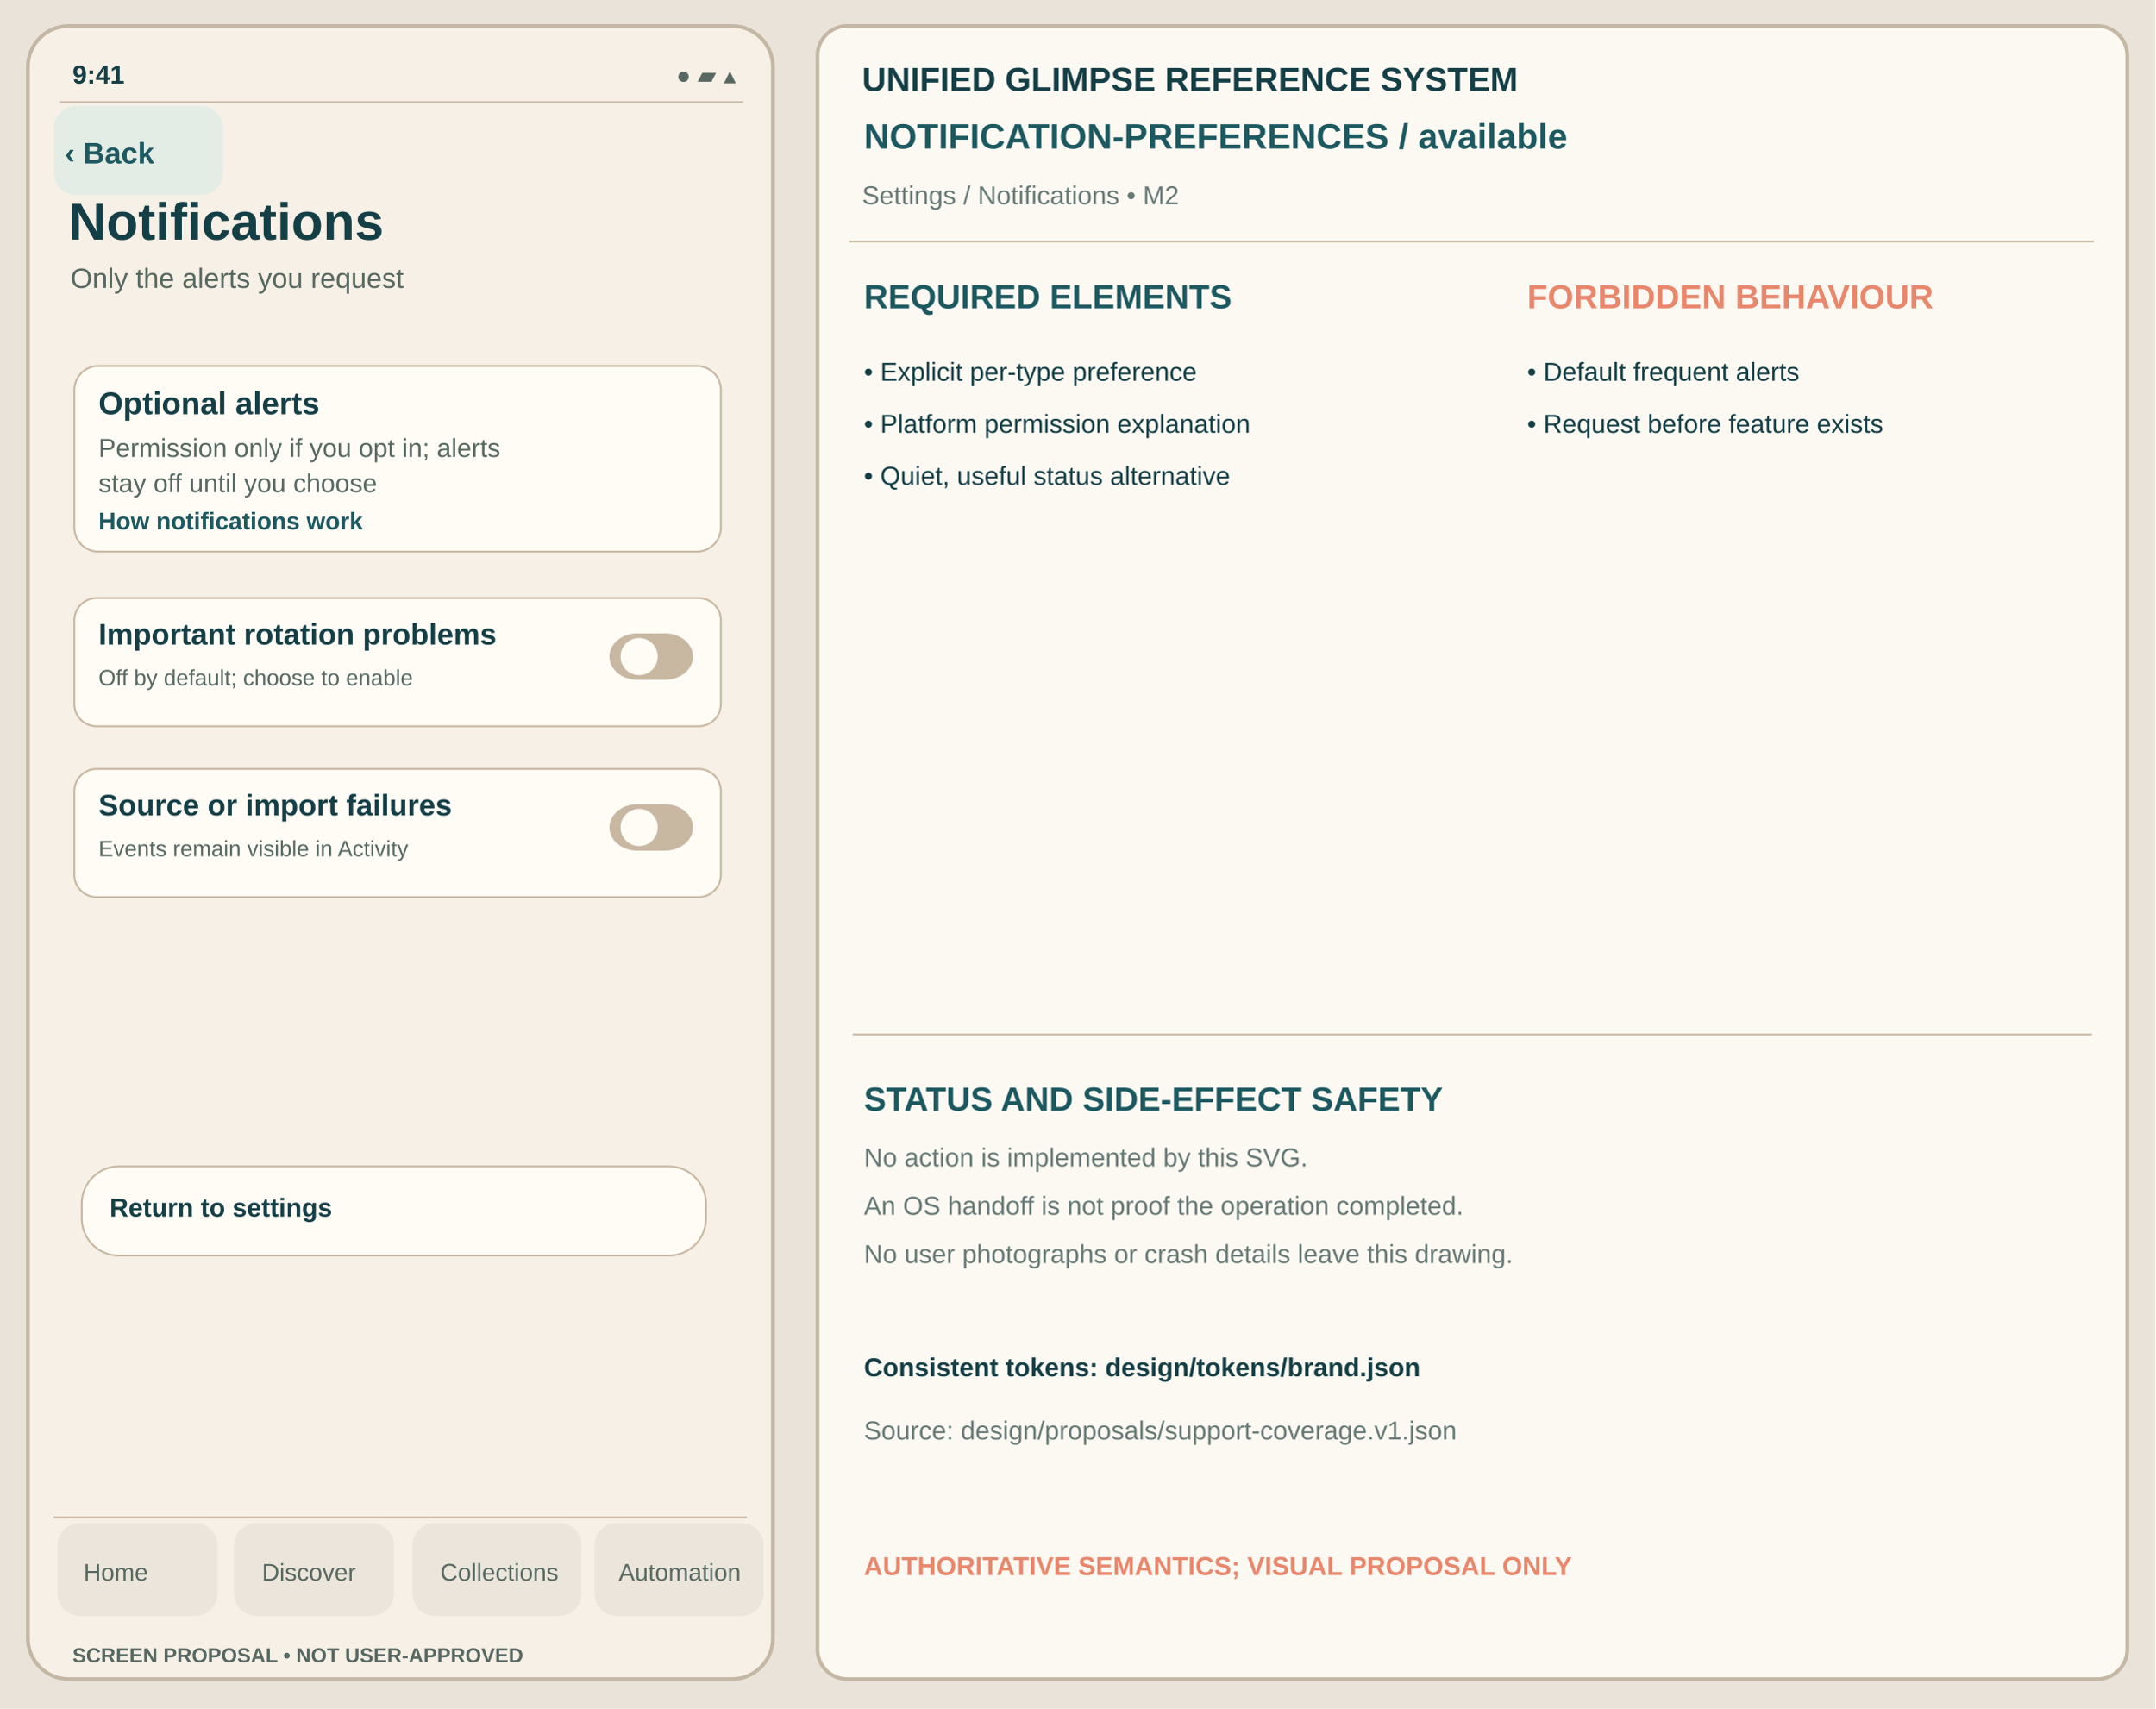
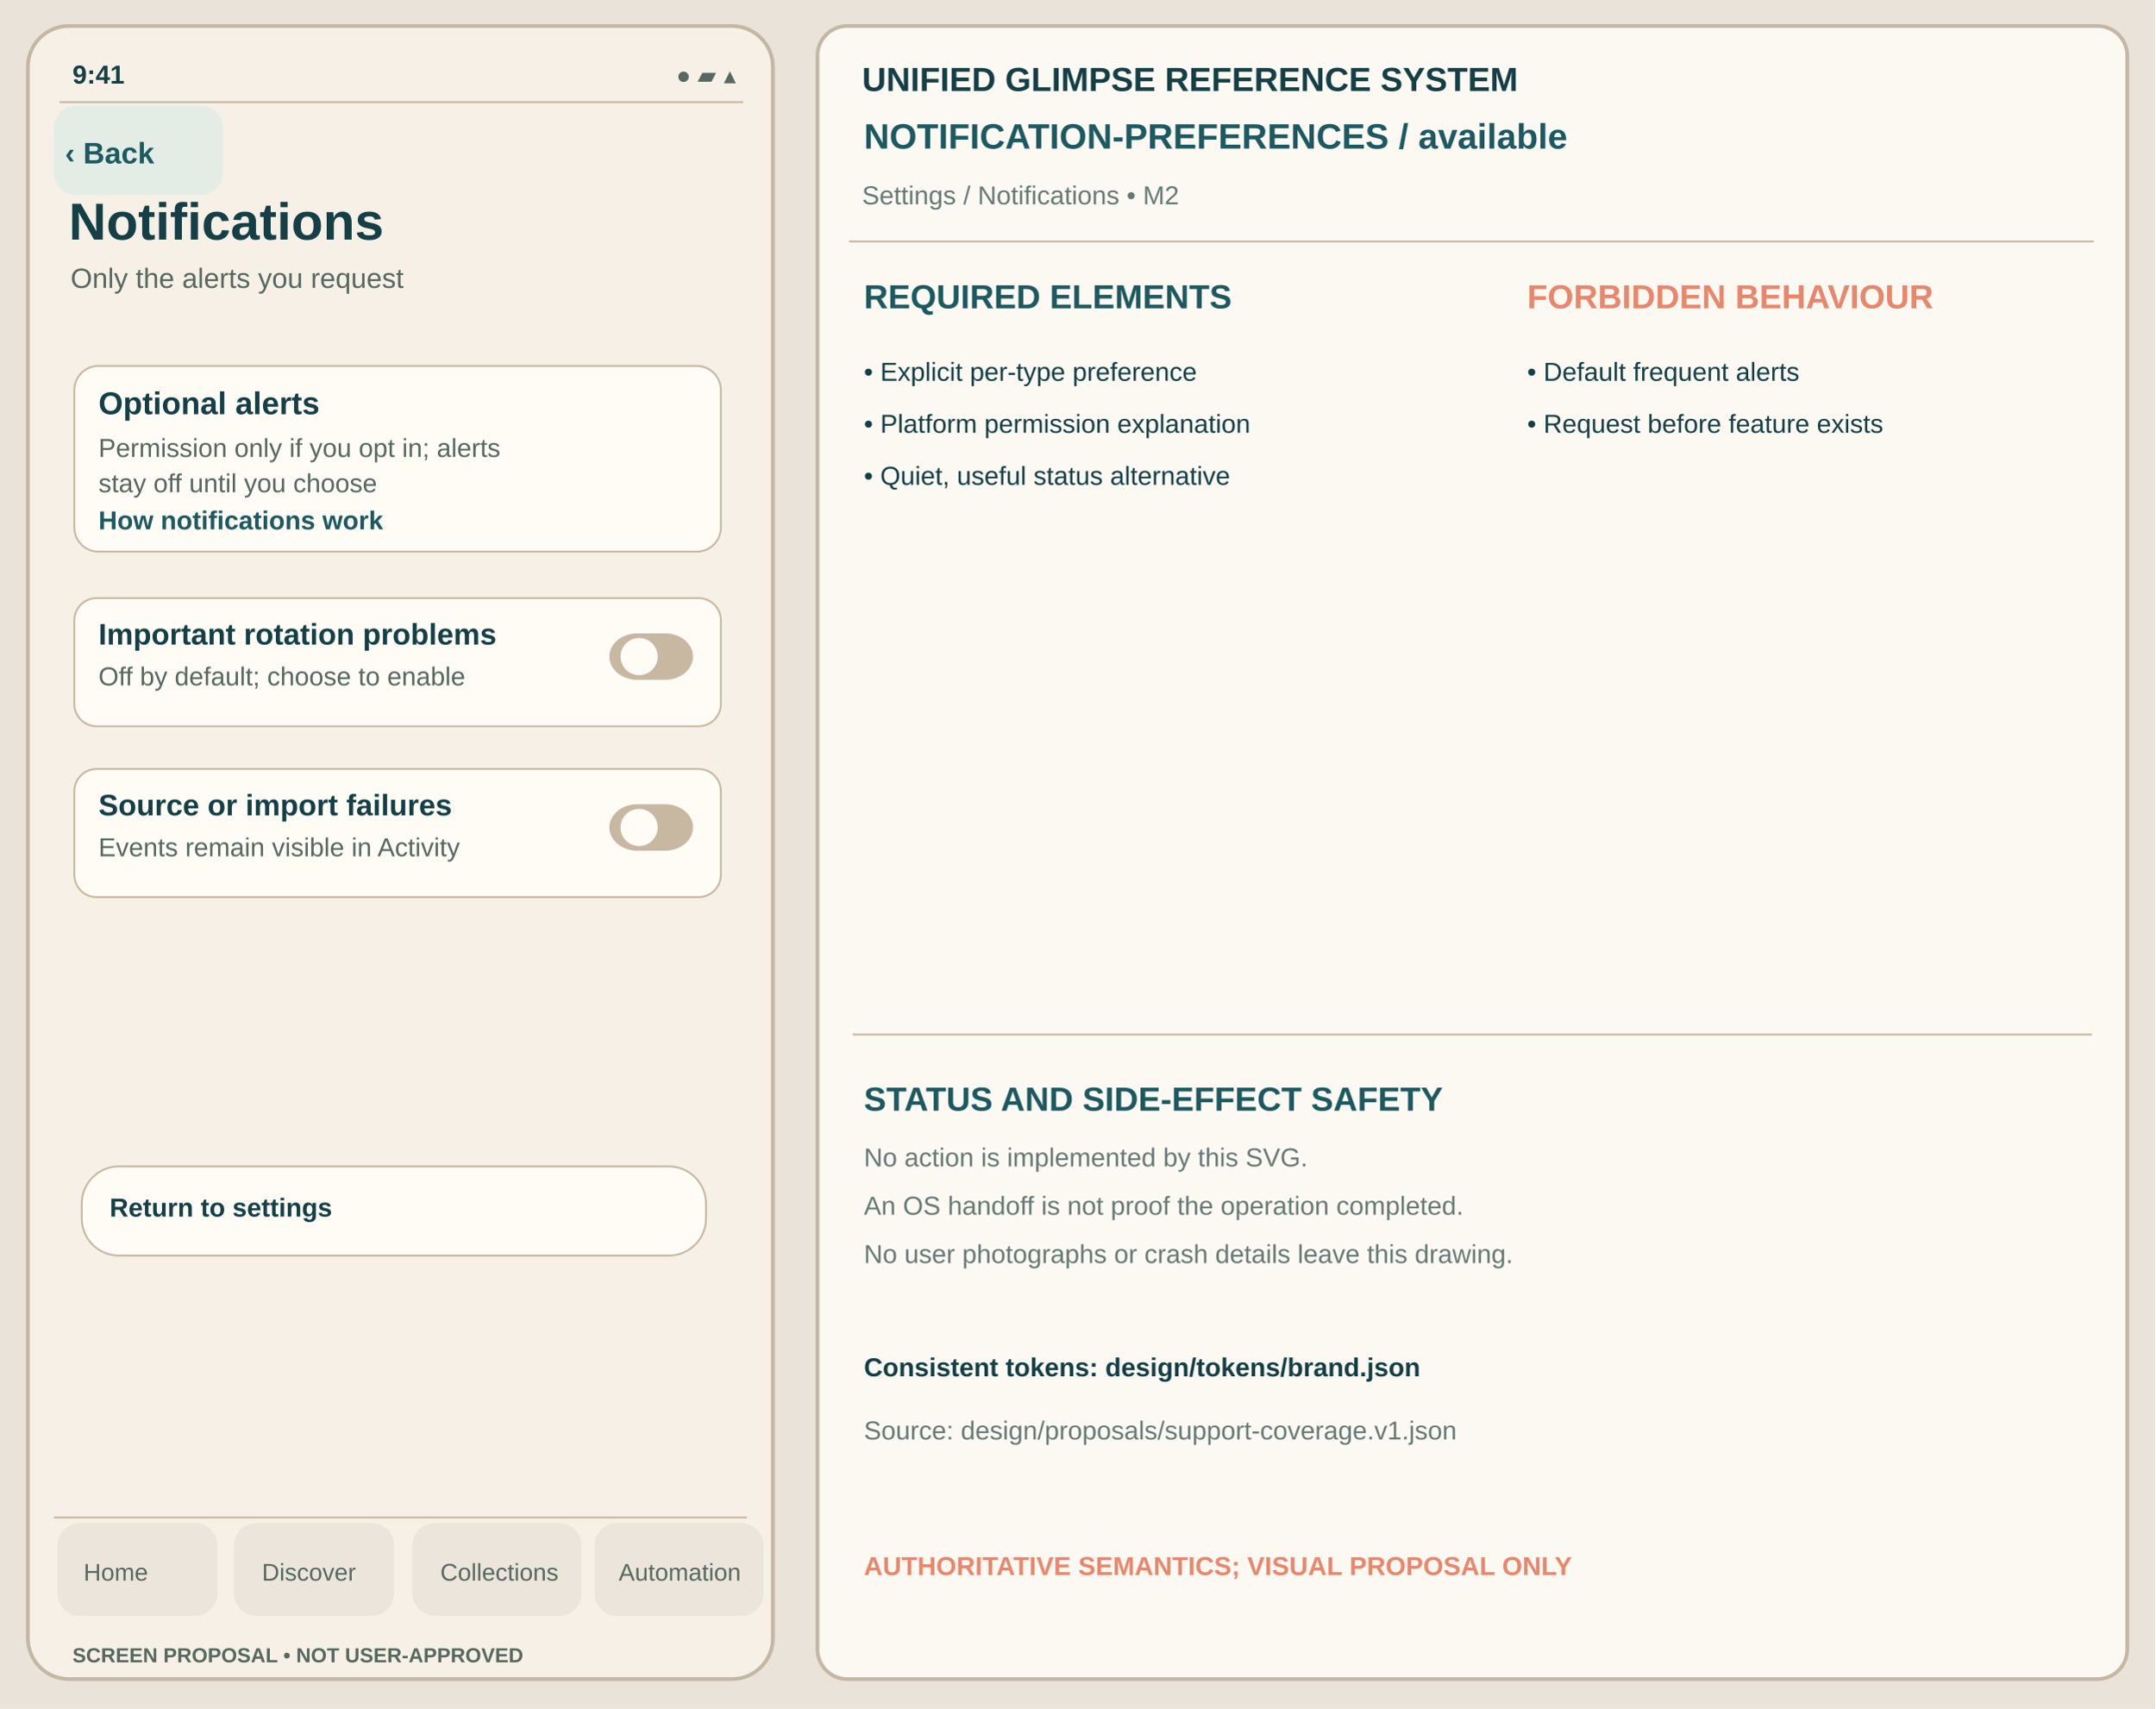
<svg xmlns="http://www.w3.org/2000/svg" viewBox="0 0 1160 920" width="1160" height="920" role="img" aria-label="Notifications available unapproved Glimpse visual reference">
  <rect width="1160" height="920" fill="#E9E3D9" />
  <rect x="15" y="14" width="401" height="890" rx="22" fill="#F6F0E6" stroke="#C4B7A4" stroke-width="2" />
  <text x="39" y="45" font-family="Arial,Helvetica,sans-serif" fill="#153F46" font-size="14" font-weight="600">9:41</text>
  <text x="364" y="45" font-family="Arial,Helvetica,sans-serif" fill="#566861" font-size="13" font-weight="400">●  ▰  ▴</text>
  <path d="M32 55h368" stroke="#C8B7A1" />
  <rect x="29" y="57" width="91" height="48" rx="12" fill="#E4ECE6" data-control="back" data-focus-order="1" data-hit-width="91" data-hit-height="48" />
  <text x="35" y="88" font-family="Arial,Helvetica,sans-serif" fill="#1D5960" font-size="16" font-weight="650">‹ Back</text>
  <text x="37" y="129" font-family="Arial,Helvetica,sans-serif" fill="#153F46" font-size="28" font-weight="700">Notifications</text>
  <text x="38" y="155" font-family="Arial,Helvetica,sans-serif" fill="#566861" font-size="15" font-weight="400">Only the alerts you request</text>
  <g id="support-body" transform="translate(0,-24)">
    <rect x="40" y="221" width="348" height="100" rx="13" fill="#FFFCF6" stroke="#C8B7A1" stroke-width="1" />
    <text x="53" y="247" font-family="Arial,Helvetica,sans-serif" fill="#153F46" font-size="17" font-weight="650">Optional alerts</text>
    <text x="53" y="270" font-family="Arial,Helvetica,sans-serif" fill="#566861" font-size="14" font-weight="400">Permission only if you opt in; alerts</text>
    <text x="53" y="289" font-family="Arial,Helvetica,sans-serif" fill="#566861" font-size="14" font-weight="400">stay off until you choose</text>
-     <text x="53" y="309" font-family="Arial,Helvetica,sans-serif" fill="#1D5960" font-size="13" font-weight="650">How notifications work</text>
-     <rect x="40" y="346" width="348" height="69" rx="12" fill="#FFFCF6" stroke="#C8B7A1" stroke-width="1" />
+     <text x="53" y="309" font-family="Arial,Helvetica,sans-serif" fill="#1D5960" font-size="14" font-weight="650">How notifications work</text>
+     <rect data-control="toggle-important-rotation-problems" data-focus-order="2" data-hit-width="348" data-hit-height="69" data-action-label="Important rotation problems" x="40" y="346" width="348" height="69" rx="12" fill="#FFFCF6" stroke="#C8B7A1" stroke-width="1" />
    <text x="53" y="371" font-family="Arial,Helvetica,sans-serif" fill="#153F46" font-size="16" font-weight="650">Important rotation problems</text>
-     <text x="53" y="393" font-family="Arial,Helvetica,sans-serif" fill="#566861" font-size="12" font-weight="400">Off by default; choose to enable</text>
+     <text x="53" y="393" font-family="Arial,Helvetica,sans-serif" fill="#566861" font-size="14" font-weight="400">Off by default; choose to enable</text>
    <rect x="328" y="365" width="45" height="25" rx="15" fill="#C8B7A1" stroke="none" stroke-width="1" />
    <circle cx="344" cy="377.5" r="10" fill="#FFFCF6" />
-     <rect x="40" y="438" width="348" height="69" rx="12" fill="#FFFCF6" stroke="#C8B7A1" stroke-width="1" />
+     <rect data-control="toggle-source-or-import-failures" data-focus-order="3" data-hit-width="348" data-hit-height="69" data-action-label="Source or import failures" x="40" y="438" width="348" height="69" rx="12" fill="#FFFCF6" stroke="#C8B7A1" stroke-width="1" />
    <text x="53" y="463" font-family="Arial,Helvetica,sans-serif" fill="#153F46" font-size="16" font-weight="650">Source or import failures</text>
-     <text x="53" y="485" font-family="Arial,Helvetica,sans-serif" fill="#566861" font-size="12" font-weight="400">Events remain visible in Activity</text>
+     <text x="53" y="485" font-family="Arial,Helvetica,sans-serif" fill="#566861" font-size="14" font-weight="400">Events remain visible in Activity</text>
    <rect x="328" y="457" width="45" height="25" rx="15" fill="#C8B7A1" stroke="none" stroke-width="1" />
    <circle cx="344" cy="469.5" r="10" fill="#FFFCF6" />
-     <rect x="44" y="652" width="336" height="48" rx="20" fill="#FFFCF6" stroke="#C8B7A1" stroke-width="1" />
+     <rect x="44" y="652" width="336" height="48" rx="20" fill="#FFFCF6" stroke="#C8B7A1" stroke-width="1" data-control="task-return-to-settings" data-focus-order="10" data-hit-width="336" data-hit-height="48" data-action-label="Return to settings" />
    <text x="59" y="679" font-family="Arial,Helvetica,sans-serif" fill="#153F46" font-size="14" font-weight="650">Return to settings</text>
  </g>
  <path d="M29 817h373" stroke="#C8B7A1" />
  <g id="support-navigation" aria-label="Four tab destinations; static touch region proposal only">
    <rect x="31" y="820" width="86" height="50" rx="12" fill="#EBE5DB" data-control="nav-home" data-focus-order="90" data-hit-width="86" data-hit-height="50" />
    <rect x="126" y="820" width="86" height="50" rx="12" fill="#EBE5DB" data-control="nav-discover" data-focus-order="91" data-hit-width="86" data-hit-height="50" />
    <rect x="222" y="820" width="91" height="50" rx="12" fill="#EBE5DB" data-control="nav-collections" data-focus-order="92" data-hit-width="91" data-hit-height="50" />
    <rect x="320" y="820" width="91" height="50" rx="12" fill="#EBE5DB" data-control="nav-automation" data-focus-order="93" data-hit-width="91" data-hit-height="50" />
  </g>
  <text x="45" y="851" font-family="Arial,Helvetica,sans-serif" fill="#566861" font-size="13" font-weight="500">Home</text>
  <text x="141" y="851" font-family="Arial,Helvetica,sans-serif" fill="#566861" font-size="13" font-weight="500">Discover</text>
  <text x="237" y="851" font-family="Arial,Helvetica,sans-serif" fill="#566861" font-size="13" font-weight="500">Collections</text>
  <text x="333" y="851" font-family="Arial,Helvetica,sans-serif" fill="#566861" font-size="13" font-weight="500">Automation</text>
  <text x="39" y="895" font-family="Arial,Helvetica,sans-serif" fill="#566861" font-size="11" font-weight="650">SCREEN PROPOSAL • NOT USER-APPROVED</text>
  <rect x="440" y="14" width="705" height="890" rx="16" fill="#FCF9F3" stroke="#C4B7A4" stroke-width="2" />
  <text x="464" y="49" font-family="Arial,Helvetica,sans-serif" fill="#153F46" font-size="18" font-weight="700">UNIFIED GLIMPSE REFERENCE SYSTEM</text>
  <text x="465" y="80" font-family="Arial,Helvetica,sans-serif" fill="#1D5960" font-size="19" font-weight="650">NOTIFICATION-PREFERENCES  /  available</text>
  <text x="464" y="110" font-family="Arial,Helvetica,sans-serif" fill="#667975" font-size="14" font-weight="400">Settings / Notifications  •  M2</text>
  <path d="M457 130h670" stroke="#C8B7A1" />
  <text x="465" y="166" font-family="Arial,Helvetica,sans-serif" fill="#1D5960" font-size="18" font-weight="700">REQUIRED ELEMENTS</text>
  <text x="822" y="166" font-family="Arial,Helvetica,sans-serif" fill="#E8876C" font-size="18" font-weight="700">FORBIDDEN BEHAVIOUR</text>
  <text x="465" y="205" font-family="Arial,Helvetica,sans-serif" fill="#153F46" font-size="14" font-weight="400">• Explicit per-type preference</text>
  <text x="465" y="233" font-family="Arial,Helvetica,sans-serif" fill="#153F46" font-size="14" font-weight="400">• Platform permission explanation</text>
  <text x="465" y="261" font-family="Arial,Helvetica,sans-serif" fill="#153F46" font-size="14" font-weight="400">• Quiet, useful status alternative</text>
  <text x="822" y="205" font-family="Arial,Helvetica,sans-serif" fill="#153F46" font-size="14" font-weight="400">• Default frequent alerts</text>
  <text x="822" y="233" font-family="Arial,Helvetica,sans-serif" fill="#153F46" font-size="14" font-weight="400">• Request before feature exists</text>
  <path d="M459 557h667" stroke="#C8B7A1" />
  <text x="465" y="598" font-family="Arial,Helvetica,sans-serif" fill="#1D5960" font-size="18" font-weight="700">STATUS AND SIDE-EFFECT SAFETY</text>
  <text x="465" y="628" font-family="Arial,Helvetica,sans-serif" fill="#667975" font-size="14" font-weight="400">No action is implemented by this SVG.</text>
  <text x="465" y="654" font-family="Arial,Helvetica,sans-serif" fill="#667975" font-size="14" font-weight="400">An OS handoff is not proof the operation completed.</text>
  <text x="465" y="680" font-family="Arial,Helvetica,sans-serif" fill="#667975" font-size="14" font-weight="400">No user photographs or crash details leave this drawing.</text>
  <text x="465" y="741" font-family="Arial,Helvetica,sans-serif" fill="#153F46" font-size="14" font-weight="650">Consistent tokens: design/tokens/brand.json</text>
  <text x="465" y="775" font-family="Arial,Helvetica,sans-serif" fill="#667975" font-size="14" font-weight="400">Source: design/proposals/support-coverage.v1.json</text>
  <text x="465" y="848" font-family="Arial,Helvetica,sans-serif" fill="#E8876C" font-size="14" font-weight="700">AUTHORITATIVE SEMANTICS; VISUAL PROPOSAL ONLY</text>
</svg>
